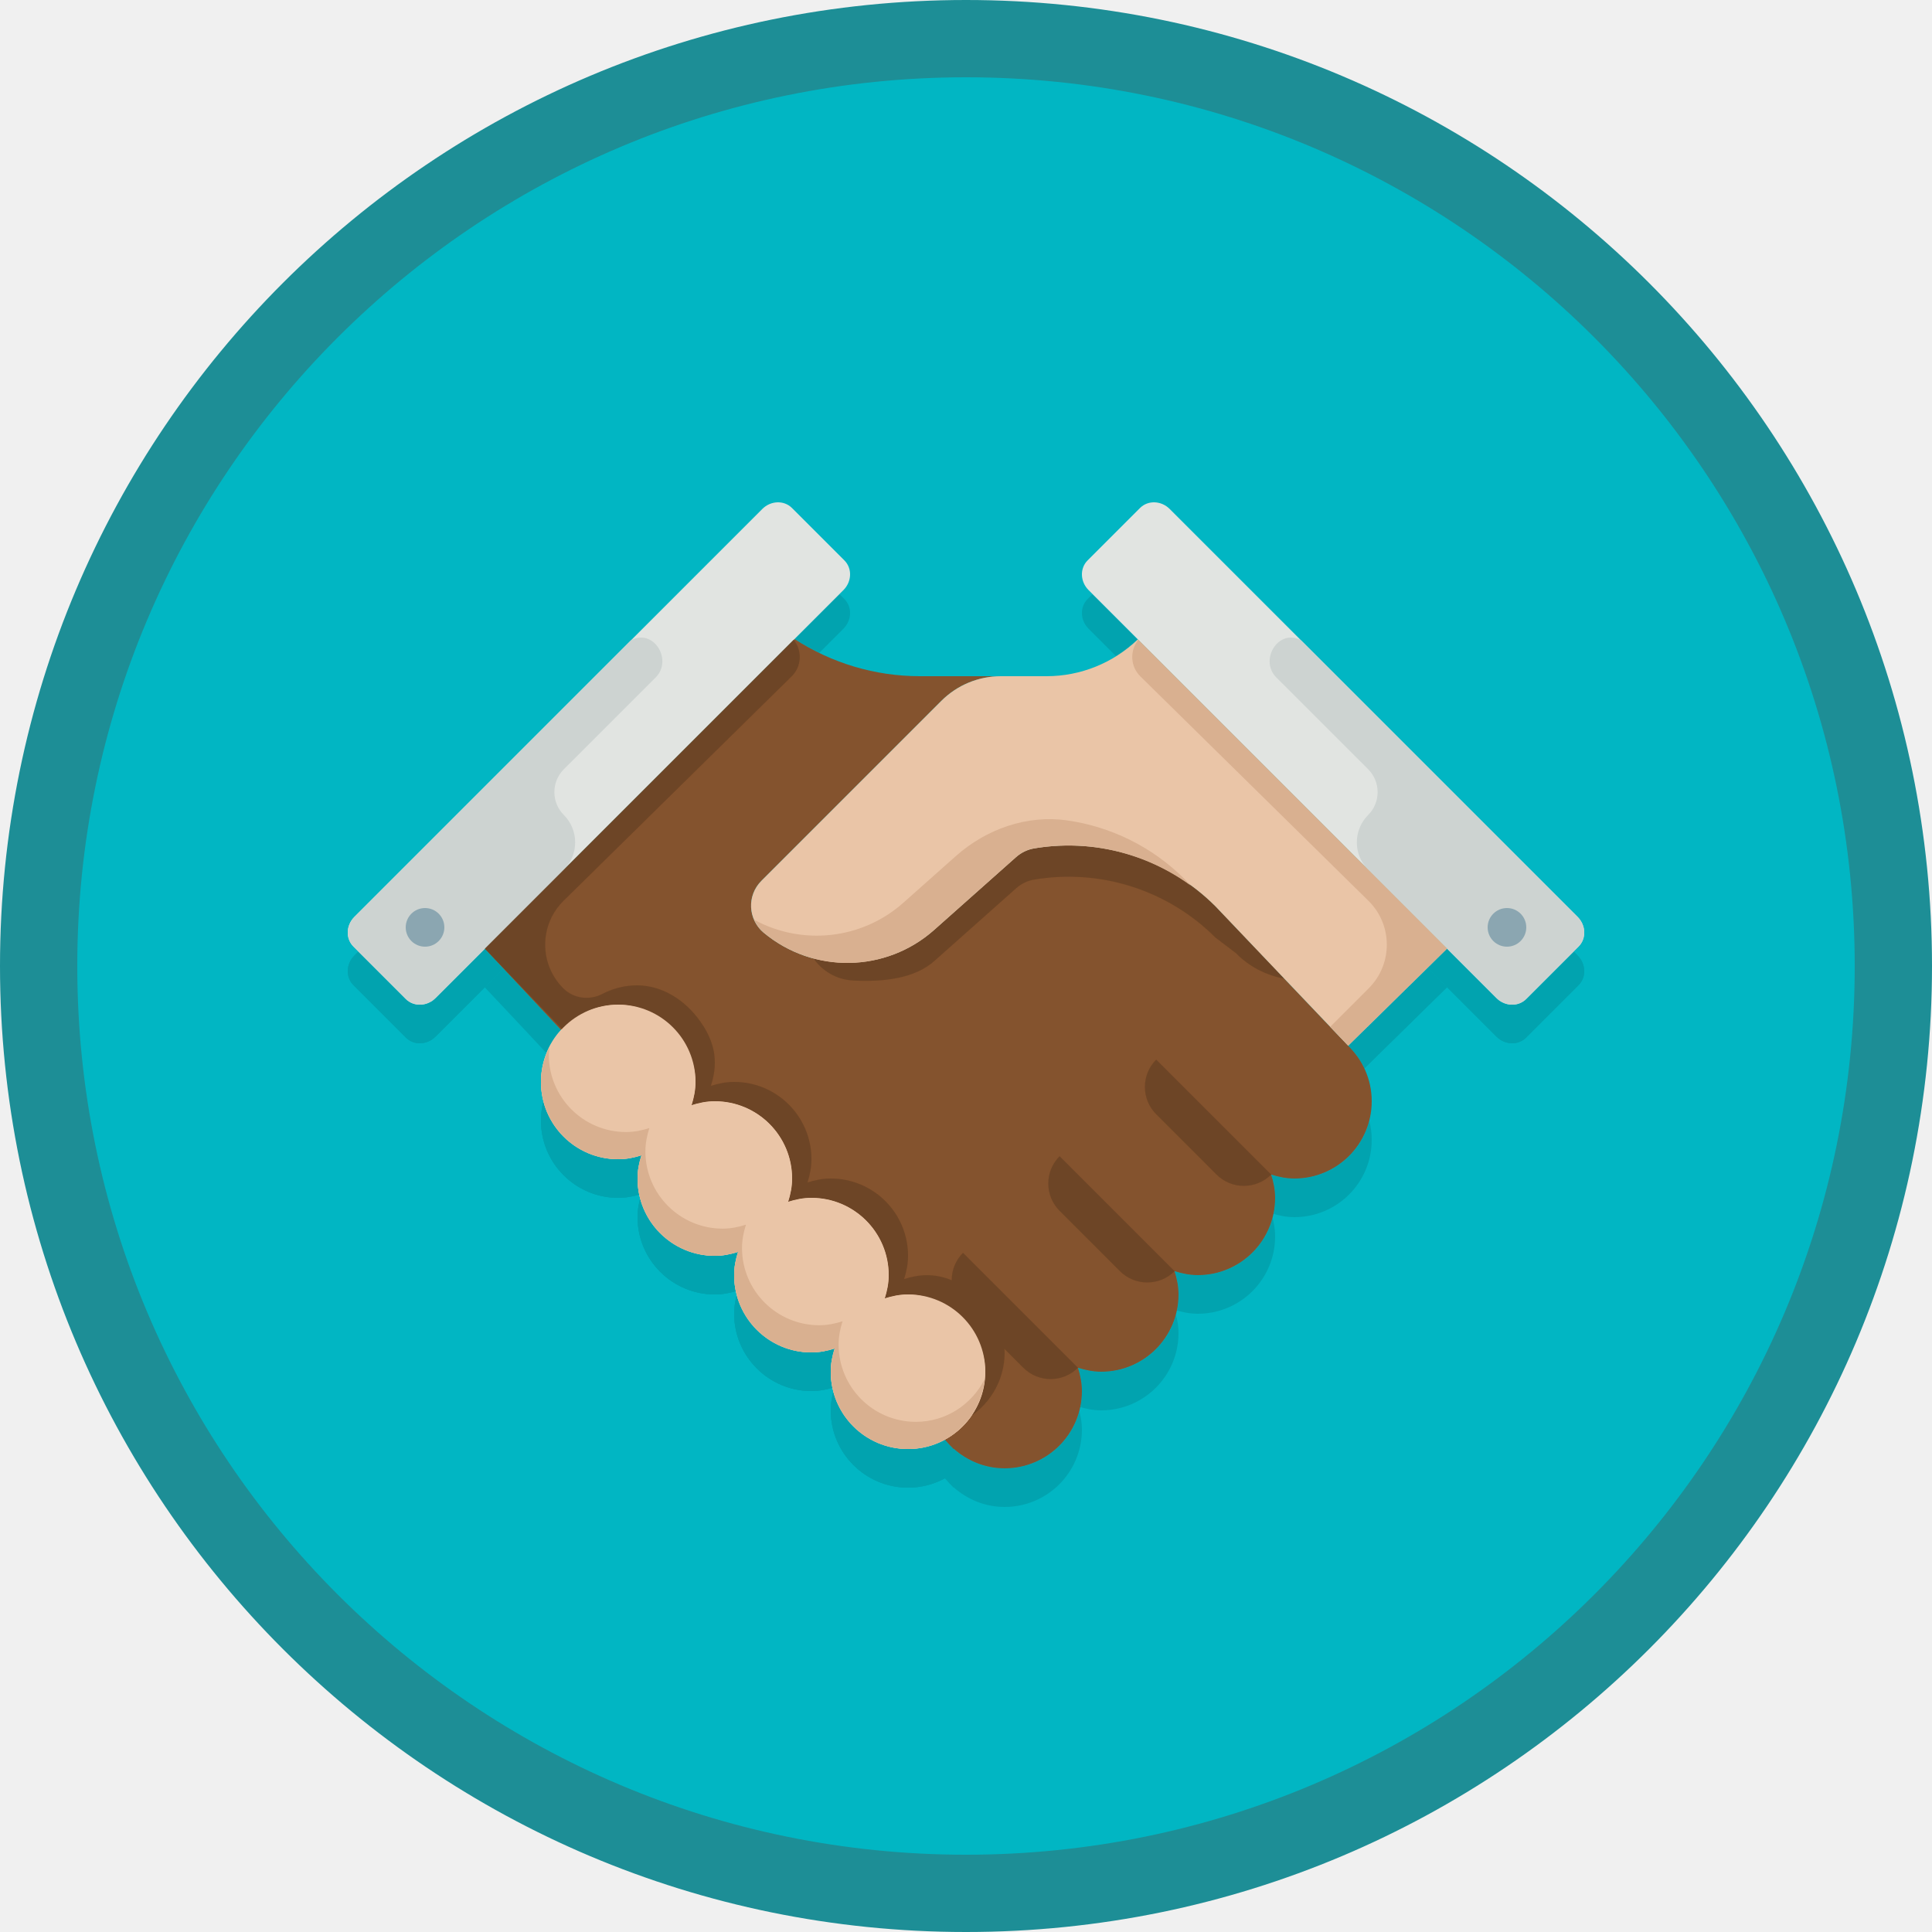
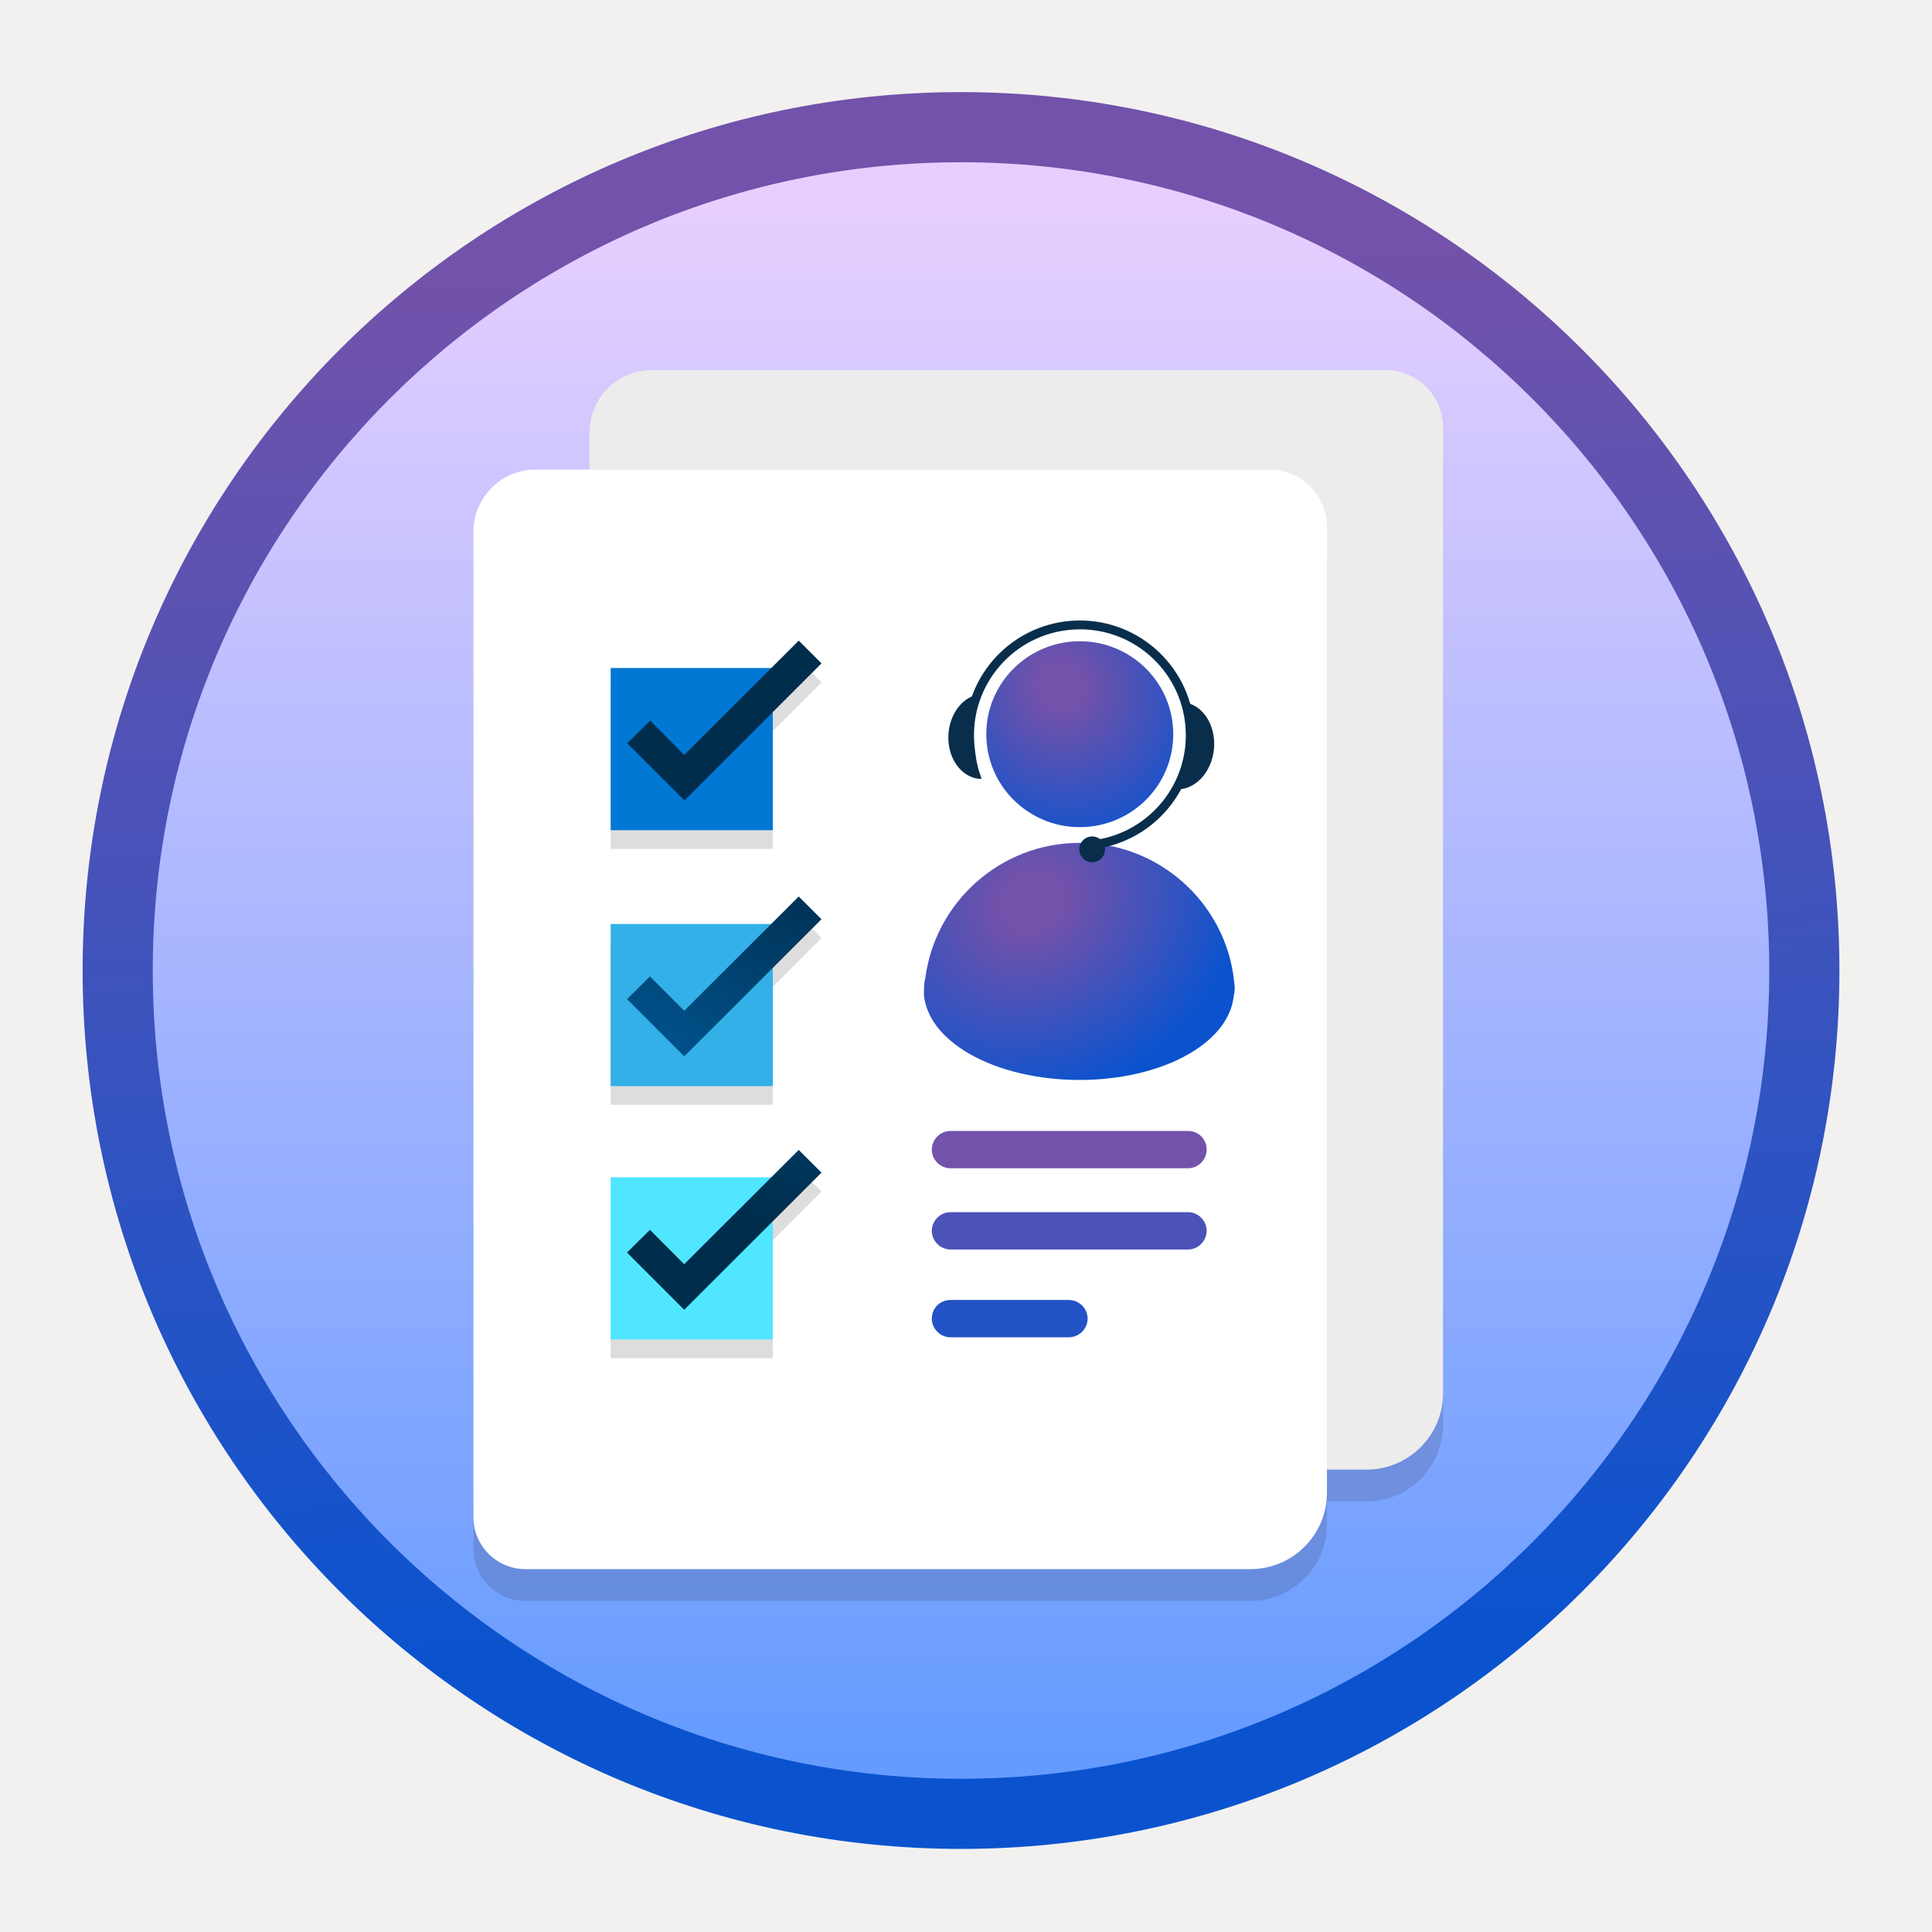
- <svg xmlns="http://www.w3.org/2000/svg" xmlns:xlink="http://www.w3.org/1999/xlink" width="100px" height="100px" viewBox="0 0 100 100" version="1.1">
+ <svg xmlns="http://www.w3.org/2000/svg" width="103" height="103" viewBox="0 0 103 103" fill="none">
+   <path d="M51.234 98.55C25.384 98.55 4.424 77.6 4.424 51.74C4.424 25.88 25.384 4.93 51.234 4.93C77.084 4.93 98.044 25.89 98.044 51.74C98.044 77.59 77.084 98.55 51.234 98.55Z" fill="url(#paint0_linear_741_37161)" />
+   <path fill-rule="evenodd" clip-rule="evenodd" d="M97.134 51.74C97.134 77.09 76.584 97.64 51.234 97.64C25.884 97.64 5.334 77.09 5.334 51.74C5.334 26.39 25.884 5.84 51.234 5.84C76.584 5.84 97.134 26.39 97.134 51.74ZM51.234 2.1C78.654 2.1 100.874 24.32 100.874 51.74C100.874 79.16 78.644 101.38 51.234 101.38C23.814 101.38 1.594 79.15 1.594 51.74C1.594 24.32 23.814 2.1 51.234 2.1Z" fill="#F2F1F0" />
+   <path fill-rule="evenodd" clip-rule="evenodd" d="M94.324 51.74C94.324 75.54 75.034 94.83 51.234 94.83C27.434 94.83 8.144 75.54 8.144 51.74C8.144 27.94 27.434 8.65 51.234 8.65C75.034 8.65 94.324 27.94 94.324 51.74ZM51.234 4.91C77.094 4.91 98.064 25.88 98.064 51.74C98.064 77.6 77.094 98.57 51.234 98.57C25.374 98.57 4.404 77.6 4.404 51.74C4.404 25.88 25.364 4.91 51.234 4.91Z" fill="url(#paint1_linear_741_37161)" />
+   <path opacity="0.15" d="M72.846 80.046H34.205C32.677 80.046 31.429 78.809 31.429 77.271V24.741C31.429 22.913 32.914 21.428 34.742 21.428H73.868C75.568 21.428 76.934 22.805 76.934 24.494V75.969C76.934 78.217 75.105 80.046 72.846 80.046Z" fill="#1F1D20" />
+   <path d="M72.846 78.35H34.205C32.677 78.35 31.429 77.113 31.429 75.575V23.045C31.429 21.216 32.914 19.732 34.742 19.732H73.868C75.568 19.732 76.934 21.109 76.934 22.798V74.273C76.934 76.521 75.105 78.35 72.846 78.35Z" fill="#ECECEC" />
+   <path d="M64.695 30.053H40.961C39.919 30.053 39.097 30.93 39.097 31.916C39.097 32.958 39.974 33.78 40.961 33.78H64.695C65.736 33.78 66.558 32.903 66.558 31.916C66.558 30.875 65.736 30.053 64.695 30.053Z" fill="#45CAF2" />
+   <path d="M64.695 38.167H40.961C39.919 38.167 39.097 39.044 39.097 40.03C39.097 41.072 39.974 41.894 40.961 41.894H64.695C65.736 41.894 66.558 41.017 66.558 40.03C66.558 39.044 65.736 38.167 64.695 38.167Z" fill="#0078D4" />
+   <path fill-rule="evenodd" clip-rule="evenodd" d="M40.961 46.938H52.8C53.842 46.938 54.664 47.815 54.664 48.802C54.664 49.843 53.787 50.665 52.8 50.665H40.961C39.919 50.665 39.097 49.788 39.097 48.802C39.097 47.76 39.919 46.938 40.961 46.938Z" fill="#185A97" />
+   <path opacity="0.15" d="M66.656 85.351H28.015C26.487 85.351 25.239 84.114 25.239 82.576V30.046C25.239 28.217 26.724 26.733 28.553 26.733H67.678C69.378 26.733 70.744 28.11 70.744 29.799V81.274C70.744 83.522 68.915 85.351 66.656 85.351Z" fill="#1F1D20" />
+   <path d="M66.656 83.655H28.015C26.487 83.655 25.239 82.418 25.239 80.879V28.35C25.239 26.521 26.724 25.037 28.553 25.037H67.678C69.378 25.037 70.744 26.414 70.744 28.103V79.578C70.744 81.826 68.915 83.655 66.656 83.655Z" fill="white" />
+   <path opacity="0.15" fill-rule="evenodd" clip-rule="evenodd" d="M41.122 36.614H32.556V45.26H41.201V38.971L43.796 36.376L42.584 35.164L41.122 36.614Z" fill="#1F1D20" />
+   <path opacity="0.15" fill-rule="evenodd" clip-rule="evenodd" d="M41.122 50.257H32.556V58.903H41.201V52.614L43.796 50.008L42.584 48.795L41.122 50.257Z" fill="#1F1D20" />
+   <path opacity="0.15" fill-rule="evenodd" clip-rule="evenodd" d="M42.584 62.314L41.122 63.765H32.556V72.41H41.201V66.122L43.796 63.527L42.584 62.314Z" fill="#1F1D20" />
+   <path d="M41.201 35.614H32.556V44.26H41.201V35.614Z" fill="#0078D4" />
+   <path d="M43.797 35.366L42.584 34.154L36.477 40.25L34.664 38.414L33.44 39.627L36.488 42.675L43.797 35.366Z" fill="url(#paint2_linear_741_37161)" />
+   <path d="M41.201 49.26H32.556V57.905H41.201V49.26Z" fill="#32B0E7" />
+   <path d="M43.796 49.007L42.583 47.795L36.476 53.891L34.651 52.055L33.428 53.268L36.476 56.316L43.796 49.007Z" fill="url(#paint3_linear_741_37161)" />
+   <path d="M41.201 62.765H32.556V71.411H41.201V62.765Z" fill="#50E6FF" />
+   <path d="M43.796 62.517L42.583 61.305L36.476 67.401L34.651 65.565L33.428 66.778L36.476 69.826L43.796 62.517Z" fill="url(#paint4_linear_741_37161)" />
+   <path d="M63.337 60.294H50.671C50.115 60.294 49.677 60.763 49.677 61.289C49.677 61.845 50.145 62.283 50.671 62.283H63.337C63.892 62.283 64.331 61.816 64.331 61.289C64.331 60.733 63.892 60.294 63.337 60.294Z" fill="#7252AA" />
+   <path d="M63.337 64.624H50.671C50.115 64.624 49.677 65.093 49.677 65.619C49.677 66.175 50.145 66.614 50.671 66.614H63.337C63.892 66.614 64.331 66.145 64.331 65.619C64.331 65.093 63.892 64.624 63.337 64.624Z" fill="#4B53B8" />
+   <path fill-rule="evenodd" clip-rule="evenodd" d="M50.671 69.305H56.989C57.545 69.305 57.984 69.773 57.984 70.299C57.984 70.855 57.516 71.294 56.989 71.294H50.671C50.115 71.294 49.677 70.826 49.677 70.299C49.677 69.743 50.115 69.305 50.671 69.305Z" fill="#2253C7" />
+   <path d="M65.787 52.259C65.33 48.159 61.812 44.936 57.558 44.936C53.339 44.936 49.857 48.091 49.329 52.155C49.257 52.435 49.257 52.751 49.257 53.031C49.361 54.188 50.17 55.309 51.683 56.183C54.917 58.04 60.192 58.04 63.393 56.183C64.906 55.306 65.679 54.185 65.783 53.031C65.855 52.787 65.822 52.507 65.787 52.259Z" fill="url(#paint5_radial_741_37161)" />
+   <path d="M57.565 44.097C60.317 44.097 62.549 41.88 62.549 39.142C62.549 36.404 60.317 34.187 57.565 34.187C54.812 34.187 52.581 36.404 52.581 39.142C52.581 41.877 54.812 44.097 57.565 44.097Z" fill="url(#paint6_radial_741_37161)" />
+   <path d="M63.203 40.789L62.549 42.062C62.574 42.062 62.596 42.076 62.621 42.076C63.652 42.18 64.593 41.221 64.719 39.941C64.845 38.662 64.112 37.541 63.081 37.437C63.077 37.437 63.073 37.437 63.073 37.437L63.465 39.025L63.203 40.789Z" fill="#092E4C" />
+   <path d="M51.891 40.197L52.33 41.52C52.305 41.52 52.283 41.527 52.258 41.527C51.252 41.469 50.49 40.413 50.562 39.159C50.623 38.117 51.237 37.273 52.024 37.05C52.182 37.007 51.687 37.603 51.855 37.614L51.751 38.189L51.906 38.469L51.891 40.197Z" fill="#092E4C" />
+   <path d="M58.424 44.775C58.406 44.926 58.384 45.095 58.363 45.257C61.561 44.84 63.914 41.998 63.67 38.742C63.419 35.375 60.483 32.845 57.116 33.097C53.745 33.348 51.219 36.284 51.471 39.651C51.5 40.014 51.927 41.275 52.046 41.257C52.111 41.246 52.222 41.293 52.125 40.869C51.999 40.337 51.952 39.759 51.942 39.619C51.708 36.507 54.04 33.801 57.152 33.568C60.264 33.334 62.973 35.666 63.203 38.778C63.426 41.742 61.313 44.337 58.424 44.775Z" fill="#092E4C" />
+   <path d="M58.913 45.232C58.884 44.851 58.553 44.567 58.176 44.596C57.795 44.624 57.511 44.955 57.54 45.332C57.569 45.713 57.899 45.997 58.277 45.968C58.654 45.943 58.938 45.613 58.913 45.232Z" fill="#092E4C" />
  <defs>
-     <rect id="path-1" x="0" y="0" width="96" height="96" rx="48" />
-     <filter x="-6.2%" y="-8.0%" width="112.5%" height="116.0%" filterUnits="objectBoundingBox" id="filter-3">
-       <feOffset dx="0" dy="2" in="SourceAlpha" result="shadowOffsetOuter1" />
-       <feColorMatrix values="0 0 0 0 0   0 0 0 0 0   0 0 0 0 0  0 0 0 0.101 0" type="matrix" in="shadowOffsetOuter1" result="shadowMatrixOuter1" />
-       <feMerge>
-         <feMergeNode in="shadowMatrixOuter1" />
-         <feMergeNode in="SourceGraphic" />
-       </feMerge>
-     </filter>
+     <linearGradient id="paint0_linear_741_37161" x1="51.234" y1="93.571" x2="51.234" y2="11.2" gradientUnits="userSpaceOnUse">
+       <stop stop-color="#659BFF" />
+       <stop offset="1" stop-color="#E6CFFF" />
+     </linearGradient>
+     <linearGradient id="paint1_linear_741_37161" x1="62.753" y1="86.853" x2="60.359" y2="13.763" gradientUnits="userSpaceOnUse">
+       <stop stop-color="#0B53CE" />
+       <stop offset="1" stop-color="#7252AA" />
+     </linearGradient>
+     <linearGradient id="paint2_linear_741_37161" x1="22.108" y1="66.064" x2="42.016" y2="31.62" gradientUnits="userSpaceOnUse">
+       <stop stop-color="#007ED8" />
+       <stop offset="0.707" stop-color="#002D4C" />
+     </linearGradient>
+     <linearGradient id="paint3_linear_741_37161" x1="28.016" y1="69.478" x2="47.925" y2="35.033" gradientUnits="userSpaceOnUse">
+       <stop stop-color="#007ED8" />
+       <stop offset="0.707" stop-color="#002D4C" />
+     </linearGradient>
+     <linearGradient id="paint4_linear_741_37161" x1="50.265" y1="32.746" x2="33.911" y2="77.54" gradientUnits="userSpaceOnUse">
+       <stop stop-color="#007ED8" />
+       <stop offset="0.707" stop-color="#002D4C" />
+     </linearGradient>
+     <radialGradient id="paint5_radial_741_37161" cx="0" cy="0" r="1" gradientUnits="userSpaceOnUse" gradientTransform="translate(55.0404 48.0841) rotate(-120.379) scale(10.2942 11.8691)">
+       <stop offset="0.151" stop-color="#7252AA" />
+       <stop offset="1" stop-color="#0B53CE" />
+     </radialGradient>
+     <radialGradient id="paint6_radial_741_37161" cx="0" cy="0" r="1" gradientUnits="userSpaceOnUse" gradientTransform="translate(56.5715 36.6012) rotate(-119.624) scale(8.98317 8.36662)">
+       <stop offset="0.151" stop-color="#7252AA" />
+       <stop offset="1" stop-color="#0B53CE" />
+     </radialGradient>
  </defs>
-   <g id="Badges" stroke="none" stroke-width="1" fill="none" fill-rule="evenodd">
-     <g id="Work-with-entitlements-and-service-level-agreements-in-Microsoft-Dynamics-365-Customer-ServiceWork-with-entitlements-and-service-level-agreements-in-Microsoft-Dynamics-365-Customer-Service" transform="translate(-50, -460)">
-       <g id="Work-with-entitlements-and-service-level-agreements-in-Microsoft-Dynamics-365-Customer-Service/service-level-agreements" transform="translate(50, 460)">
-         <g id="Mask" transform="translate(2, 2)">
-           <mask id="mask-2" fill="white">
-             <use xlink:href="#path-1" />
-           </mask>
-           <use id="BG" fill="#01B6C3" xlink:href="#path-1" />
-           <g id="Group-5" filter="url(#filter-3)" mask="url(#mask-2)">
-             <g transform="translate(16, 24)">
-               <path d="M51.776,28.128 L51.78,28.124 L44.908,20.908 C42.456,18.455 38.969,17.338 35.548,17.909 C35.19,17.968 34.856,18.128 34.585,18.369 L30.352,22.132 C27.85,24.355 24.099,24.415 21.527,22.273 C20.707,21.589 20.651,20.349 21.406,19.594 L30.725,10.275 C31.541,9.459 32.649,9 33.803,9 L29.606,9 C27.303,9 25.053,8.328 23.123,7.076 L7.096,23.103 L30.994,48.613 C31.085,48.718 31.176,48.821 31.278,48.916 L31.356,49 L31.367,48.989 C32.072,49.611 32.986,50 34,50 C36.209,50 38,48.209 38,46 C38,45.577 37.917,45.177 37.795,44.795 C38.178,44.916 38.577,45 39,45 C41.209,45 43,43.209 43,41 C43,40.577 42.917,40.177 42.795,39.795 C43.178,39.916 43.577,40 44,40 C46.209,40 48,38.209 48,36 C48,35.577 47.917,35.177 47.795,34.795 C48.178,34.916 48.577,35 49,35 C51.209,35 53,33.209 53,31 C53,29.871 52.528,28.855 51.776,28.128" id="Fill-316" fill="#84522D" />
-               <path d="M3.008,25.707 L0.293,22.992 C-0.117,22.582 -0.094,21.895 0.344,21.457 L21.457,0.344 C21.895,-0.094 22.582,-0.117 22.992,0.293 L25.707,3.008 C26.117,3.418 26.094,4.105 25.656,4.543 L4.543,25.656 C4.105,26.094 3.418,26.117 3.008,25.707" id="Fill-317" fill="#E1E4E1" />
-               <path d="M60.992,25.707 L63.707,22.992 C64.117,22.582 64.094,21.895 63.656,21.457 L42.543,0.344 C42.105,-0.094 41.418,-0.117 41.008,0.293 L38.293,3.008 C37.883,3.418 37.906,4.105 38.344,4.543 L59.457,25.656 C59.895,26.094 60.582,26.117 60.992,25.707" id="Fill-318" fill="#E1E4E1" />
-               <path d="M63.707,22.992 L60.992,25.707 C60.582,26.117 59.895,26.094 59.457,25.656 L52.815,19.014 C52.034,18.233 52.034,16.966 52.815,16.185 C53.469,15.531 53.469,14.469 52.815,13.815 L48.061,9.062 C47.189,8.19 48.11,6.604 49.243,7.091 C49.296,7.114 49.339,7.14 49.37,7.172 L63.656,21.457 C64.094,21.895 64.117,22.582 63.707,22.992" id="Fill-319" fill="#CDD3D1" />
-               <path d="M0.293,22.992 L3.008,25.707 C3.418,26.117 4.105,26.094 4.543,25.656 L11.185,19.014 C11.966,18.233 11.966,16.966 11.185,16.185 C10.531,15.531 10.531,14.469 11.185,13.815 L15.939,9.062 C16.811,8.19 15.89,6.604 14.757,7.091 C14.704,7.114 14.661,7.14 14.63,7.172 L0.344,21.457 C-0.094,21.895 -0.117,22.582 0.293,22.992" id="Fill-320" fill="#CDD3D1" />
-               <path d="M60,23 C60.552,23 61,22.552 61,22 C61,21.448 60.552,21 60,21 C59.448,21 59,21.448 59,22 C59,22.552 59.448,23 60,23" id="Fill-321" fill="#8BA6B1" />
-               <path d="M44.908,20.908 C42.456,18.455 38.969,17.338 35.548,17.909 C35.19,17.968 34.856,18.128 34.585,18.369 L30.352,22.132 C28.597,23.691 26.233,24.162 24.087,23.58 C24.532,24.232 25.254,24.701 26.16,24.751 C27.737,24.837 29.349,24.64 30.352,23.749 L34.585,19.986 C34.842,19.757 35.156,19.593 35.495,19.534 C38.933,18.944 42.443,20.06 44.908,22.525 L45.977,23.339 C46.654,24.033 47.531,24.479 48.476,24.655 L44.908,20.908" id="Fill-322" fill="#6D4526" />
-               <path d="M29,41 C28.577,41 28.177,41.083 27.795,41.205 C27.917,40.822 28,40.423 28,40 C28,37.791 26.209,36 24,36 C23.577,36 23.177,36.083 22.795,36.205 C22.917,35.822 23,35.423 23,35 C23,32.791 21.209,31 19,31 C18.577,31 18.177,31.083 17.795,31.205 C17.917,30.822 18,30.423 18,30 C18,27.791 16.209,26 14,26 C11.791,26 10,27.791 10,30 C10,32.209 11.791,34 14,34 C14.423,34 14.823,33.916 15.205,33.795 C15.083,34.177 15,34.577 15,35 C15,37.209 16.791,39 19,39 C19.423,39 19.823,38.916 20.205,38.795 C20.083,39.177 20,39.577 20,40 C20,42.209 21.791,44 24,44 C24.423,44 24.823,43.916 25.205,43.795 C25.083,44.177 25,44.577 25,45 C25,47.209 26.791,49 29,49 C31.209,49 33,47.209 33,45 C33,42.791 31.209,41 29,41" id="Fill-323" fill="#EAC5A7" />
-               <path d="M4,23 C3.448,23 3,22.552 3,22 C3,21.448 3.448,21 4,21 C4.552,21 5,21.448 5,22 C5,22.552 4.552,23 4,23" id="Fill-324" fill="#8BA6B1" />
-               <path d="M40.895,7.095 C39.625,8.313 37.935,9 36.172,9 L33.803,9 C32.649,9 31.541,9.459 30.725,10.275 L21.406,19.594 C20.651,20.349 20.707,21.589 21.527,22.273 C24.099,24.415 27.85,24.355 30.352,22.132 L34.585,18.369 C34.856,18.128 35.19,17.968 35.548,17.909 C38.969,17.338 42.456,18.455 44.908,20.908 L51.78,28.124 L56.899,23.099 L40.895,7.095" id="Fill-325" fill="#EAC5A7" />
-               <path d="M40.92,7.119 C40.467,7.675 40.503,8.495 41.025,9.009 L52.829,20.624 C54.092,21.866 54.1,23.9 52.847,25.152 C52.195,25.805 50.851,27.149 50.851,27.149 L51.78,28.124 L56.899,23.099 L40.92,7.119" id="Fill-326" fill="#D9B090" />
-               <path d="M43.314,19.502 C41.65,17.838 39.509,16.788 37.236,16.464 C35.15,16.166 33.048,16.912 31.473,18.312 L28.757,20.726 C26.592,22.65 23.494,22.947 21.032,21.605 C21.141,21.854 21.303,22.085 21.527,22.273 C24.098,24.415 27.85,24.355 30.351,22.132 L34.585,18.369 C34.842,18.141 35.155,17.976 35.495,17.918 C38.38,17.422 41.307,18.141 43.634,19.838 L43.314,19.502" id="Fill-327" fill="#D9B090" />
-               <path d="M41.845,28.845 C41.064,29.626 41.064,30.892 41.845,31.674 L44.967,34.795 C45.748,35.576 47.014,35.576 47.795,34.795 L41.845,28.845" id="Fill-328" fill="#6D4526" />
-               <path d="M36.845,36.674 L39.967,39.795 C40.748,40.576 42.014,40.576 42.795,39.795 L36.845,33.845 C36.064,34.626 36.064,35.892 36.845,36.674" id="Fill-329" fill="#6D4526" />
-               <path d="M31.26,40.266 C30.345,39.884 29.537,39.969 28.795,40.205 C28.917,39.822 29,39.423 29,39 C29,36.791 27.209,35 25,35 C24.577,35 24.178,35.083 23.795,35.205 C23.917,34.822 24,34.423 24,34 C24,31.791 22.209,30 20,30 C19.577,30 19.178,30.083 18.795,30.205 C19.121,29.178 19.173,28.029 18.073,26.638 C17.266,25.616 16.069,24.931 14.769,25.007 C14.197,25.04 13.659,25.195 13.178,25.445 C12.505,25.796 11.689,25.689 11.153,25.152 C9.9,23.9 9.908,21.866 11.171,20.624 L22.975,9.009 C23.497,8.495 23.533,7.675 23.08,7.119 L7.098,23.102 L11.406,27.594 C11.406,27.594 11.656,26.719 12.363,26.362 C12.881,26.127 13.454,25.99 14.064,26 C15.307,26.021 16.413,26.758 17.161,27.751 C18.17,29.091 18.112,30.206 17.795,31.205 C18.178,31.083 18.577,31 19,31 C21.209,31 23,32.791 23,35 C23,35.423 22.917,35.822 22.795,36.205 C23.178,36.083 23.577,36 24,36 C26.209,36 28,37.791 28,40 C28,40.423 27.917,40.822 27.795,41.205 C28.821,40.879 29.97,40.827 31.361,41.925 C32.324,42.687 33.005,43.789 33,45.017 C32.996,45.859 32.729,46.637 32.281,47.28 C33.308,46.565 33.987,45.383 34,44.039 C34.001,43.964 33.991,43.89 33.987,43.815 L34.967,44.795 C35.748,45.576 37.014,45.576 37.795,44.795 L31.845,38.845 C31.453,39.237 31.258,39.752 31.26,40.266" id="Fill-330" fill="#6D4526" />
-               <path d="M29,41 C28.577,41 28.177,41.083 27.795,41.205 C27.917,40.822 28,40.423 28,40 C28,37.791 26.209,36 24,36 C23.577,36 23.177,36.083 22.795,36.205 C22.917,35.822 23,35.423 23,35 C23,32.791 21.209,31 19,31 C18.577,31 18.177,31.083 17.795,31.205 C17.917,30.822 18,30.423 18,30 C18,27.791 16.209,26 14,26 C11.791,26 10,27.791 10,30 C10,32.209 11.791,34 14,34 C14.423,34 14.823,33.916 15.205,33.795 C15.083,34.177 15,34.577 15,35 C15,37.209 16.791,39 19,39 C19.423,39 19.823,38.916 20.205,38.795 C20.083,39.177 20,39.577 20,40 C20,42.209 21.791,44 24,44 C24.423,44 24.823,43.916 25.205,43.795 C25.083,44.177 25,44.577 25,45 C25,47.209 26.791,49 29,49 C31.209,49 33,47.209 33,45 C33,42.791 31.209,41 29,41" id="Fill-331" fill="#EAC5A7" />
-               <path d="M29.406,47.594 C27.197,47.594 25.406,45.803 25.406,43.594 C25.406,43.171 25.489,42.772 25.611,42.389 C25.228,42.511 24.829,42.594 24.406,42.594 C22.197,42.594 20.406,40.803 20.406,38.594 C20.406,38.171 20.489,37.772 20.611,37.389 C20.228,37.511 19.829,37.594 19.406,37.594 C17.197,37.594 15.406,35.803 15.406,33.594 C15.406,33.171 15.489,32.772 15.611,32.389 C15.228,32.511 14.829,32.594 14.406,32.594 C12.197,32.594 10.406,30.803 10.406,28.594 C10.406,28.46 10.432,28.333 10.445,28.201 C10.17,28.744 10,29.349 10,30 C10,32.209 11.791,34 14,34 C14.423,34 14.823,33.916 15.205,33.795 C15.084,34.177 15,34.577 15,35 C15,37.209 16.791,39 19,39 C19.423,39 19.823,38.916 20.205,38.795 C20.084,39.177 20,39.577 20,40 C20,42.209 21.791,44 24,44 C24.423,44 24.823,43.916 25.205,43.795 C25.084,44.177 25,44.577 25,45 C25,47.209 26.791,49 29,49 C31.075,49 32.76,47.415 32.96,45.392 C32.3,46.693 30.965,47.594 29.406,47.594" id="Fill-332" fill="#D9B090" />
-             </g>
-           </g>
-         </g>
-         <g id="Dynamic-Border" stroke="#1D8E96" stroke-width="4">
-           <rect id="Azure-Border" x="2" y="2" width="96" height="96" rx="48" />
-         </g>
-       </g>
-     </g>
-   </g>
</svg>
